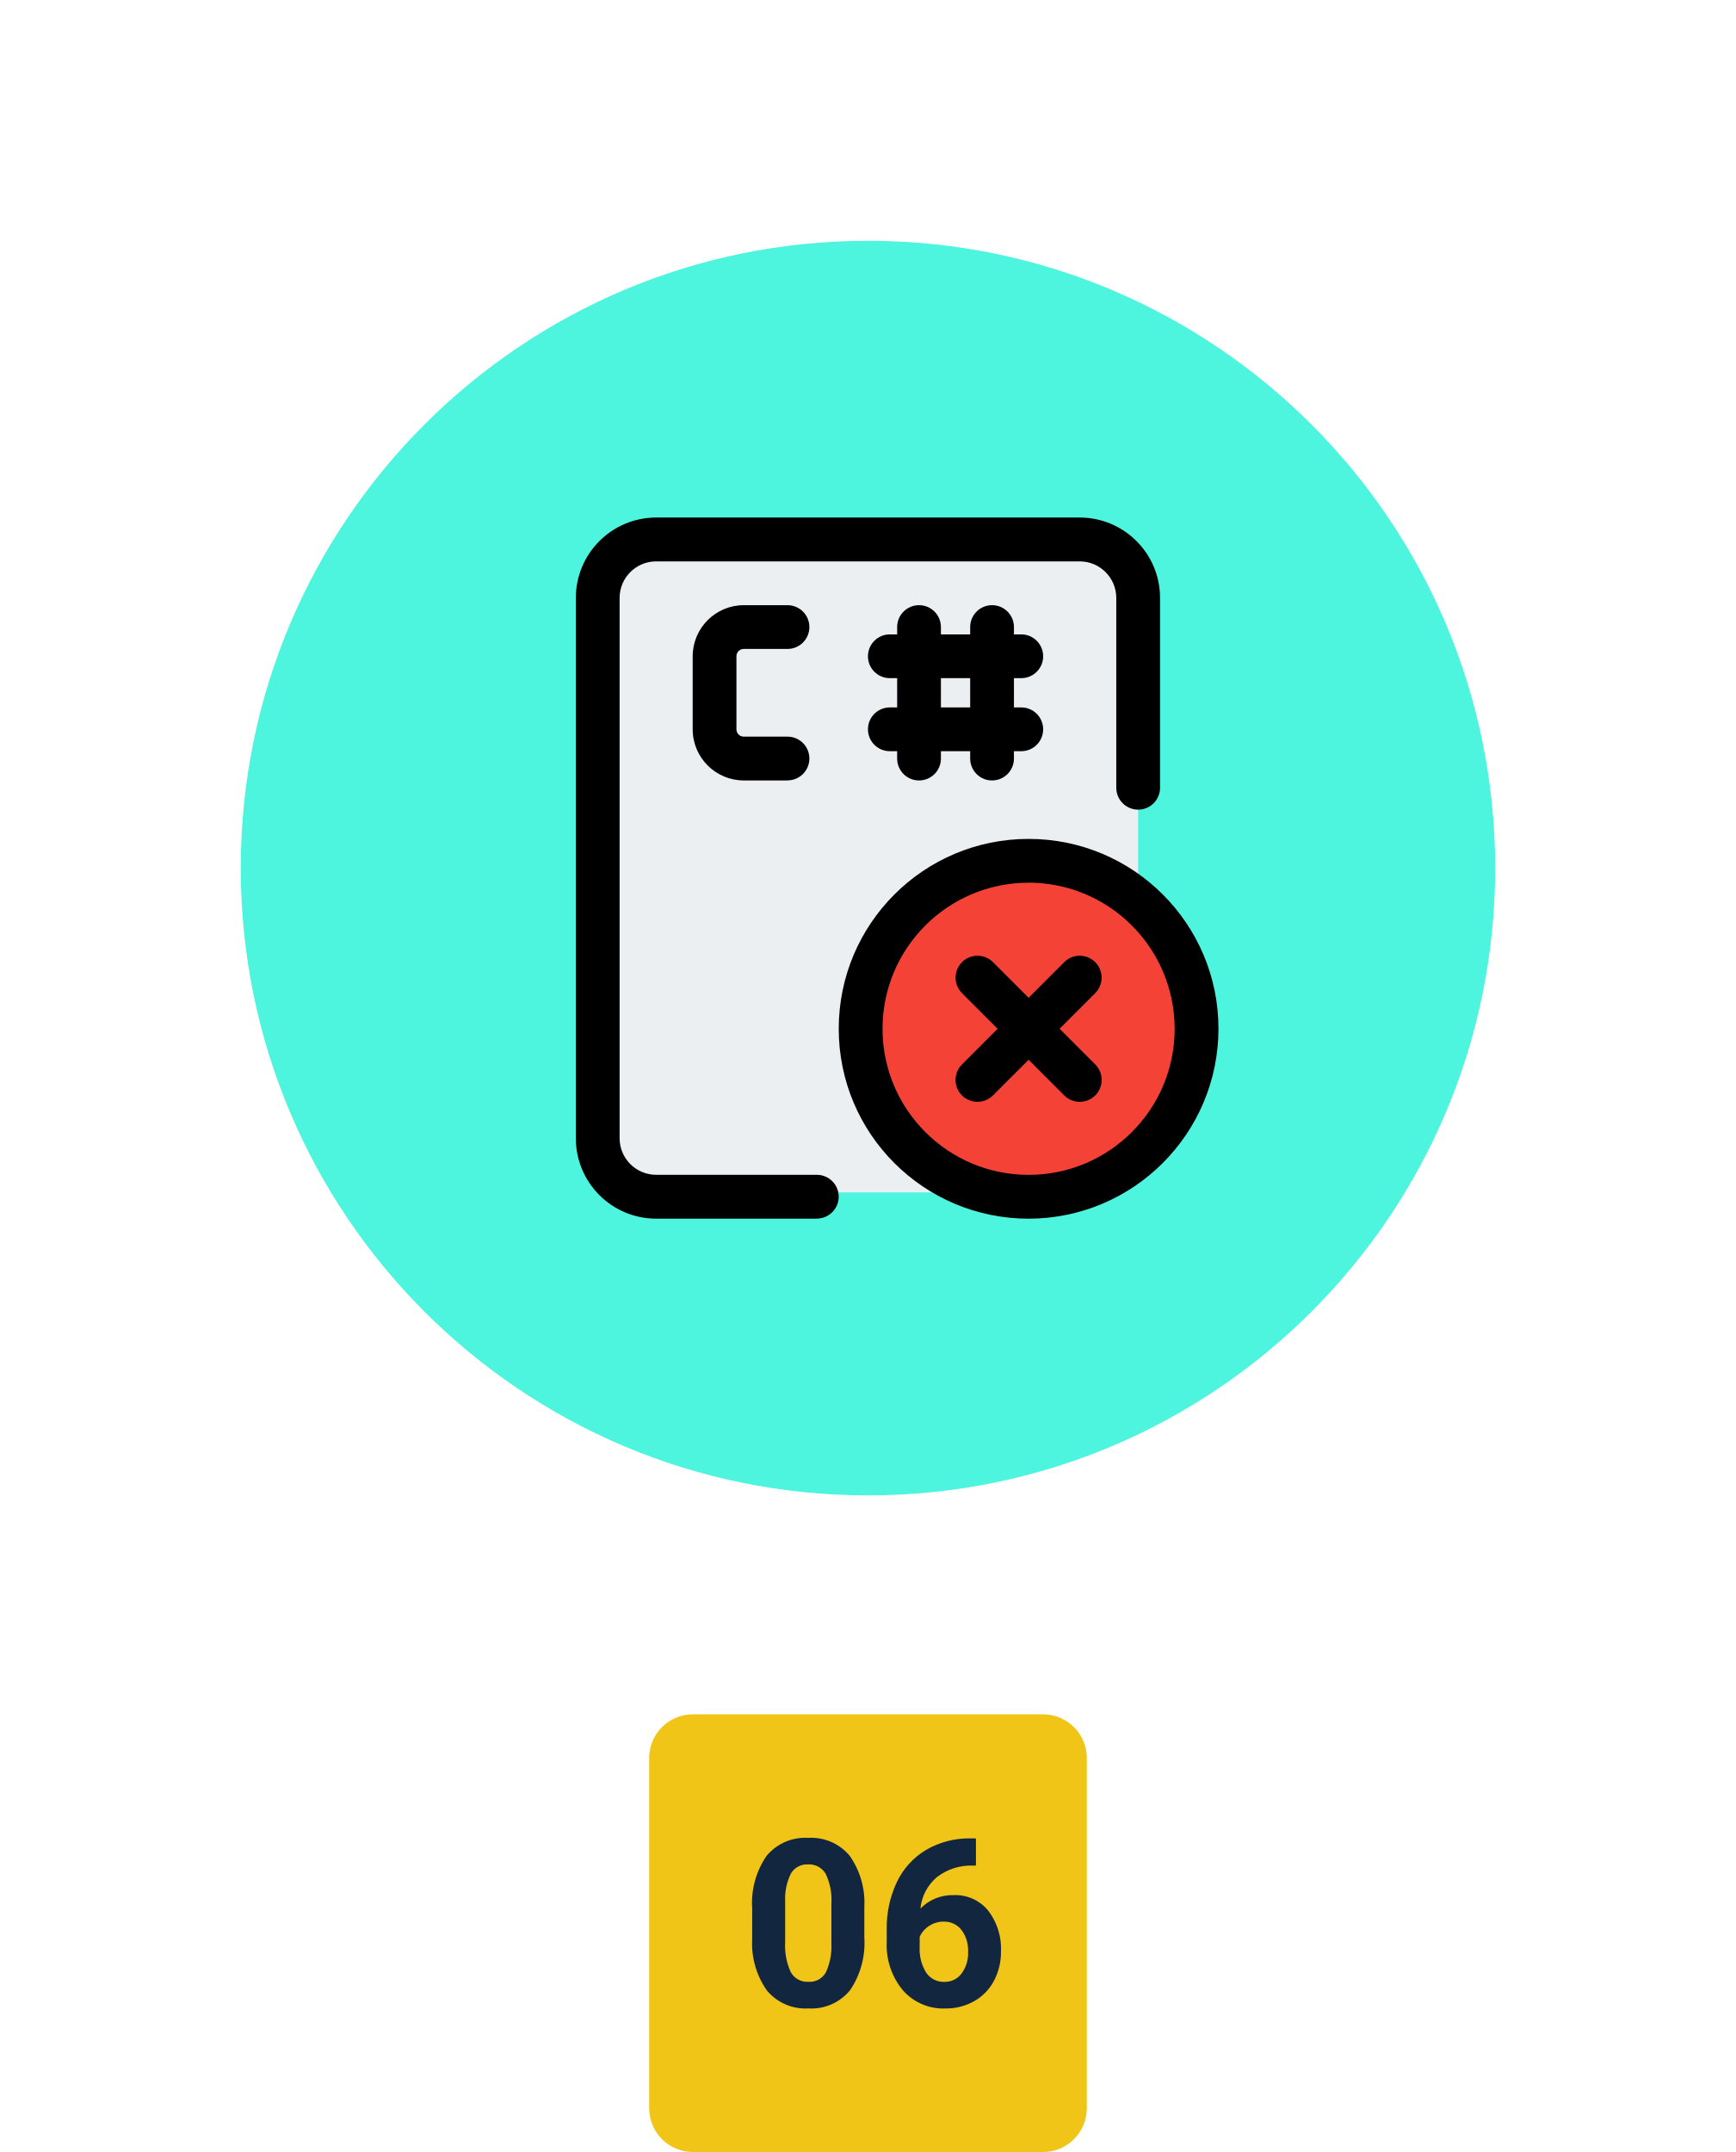
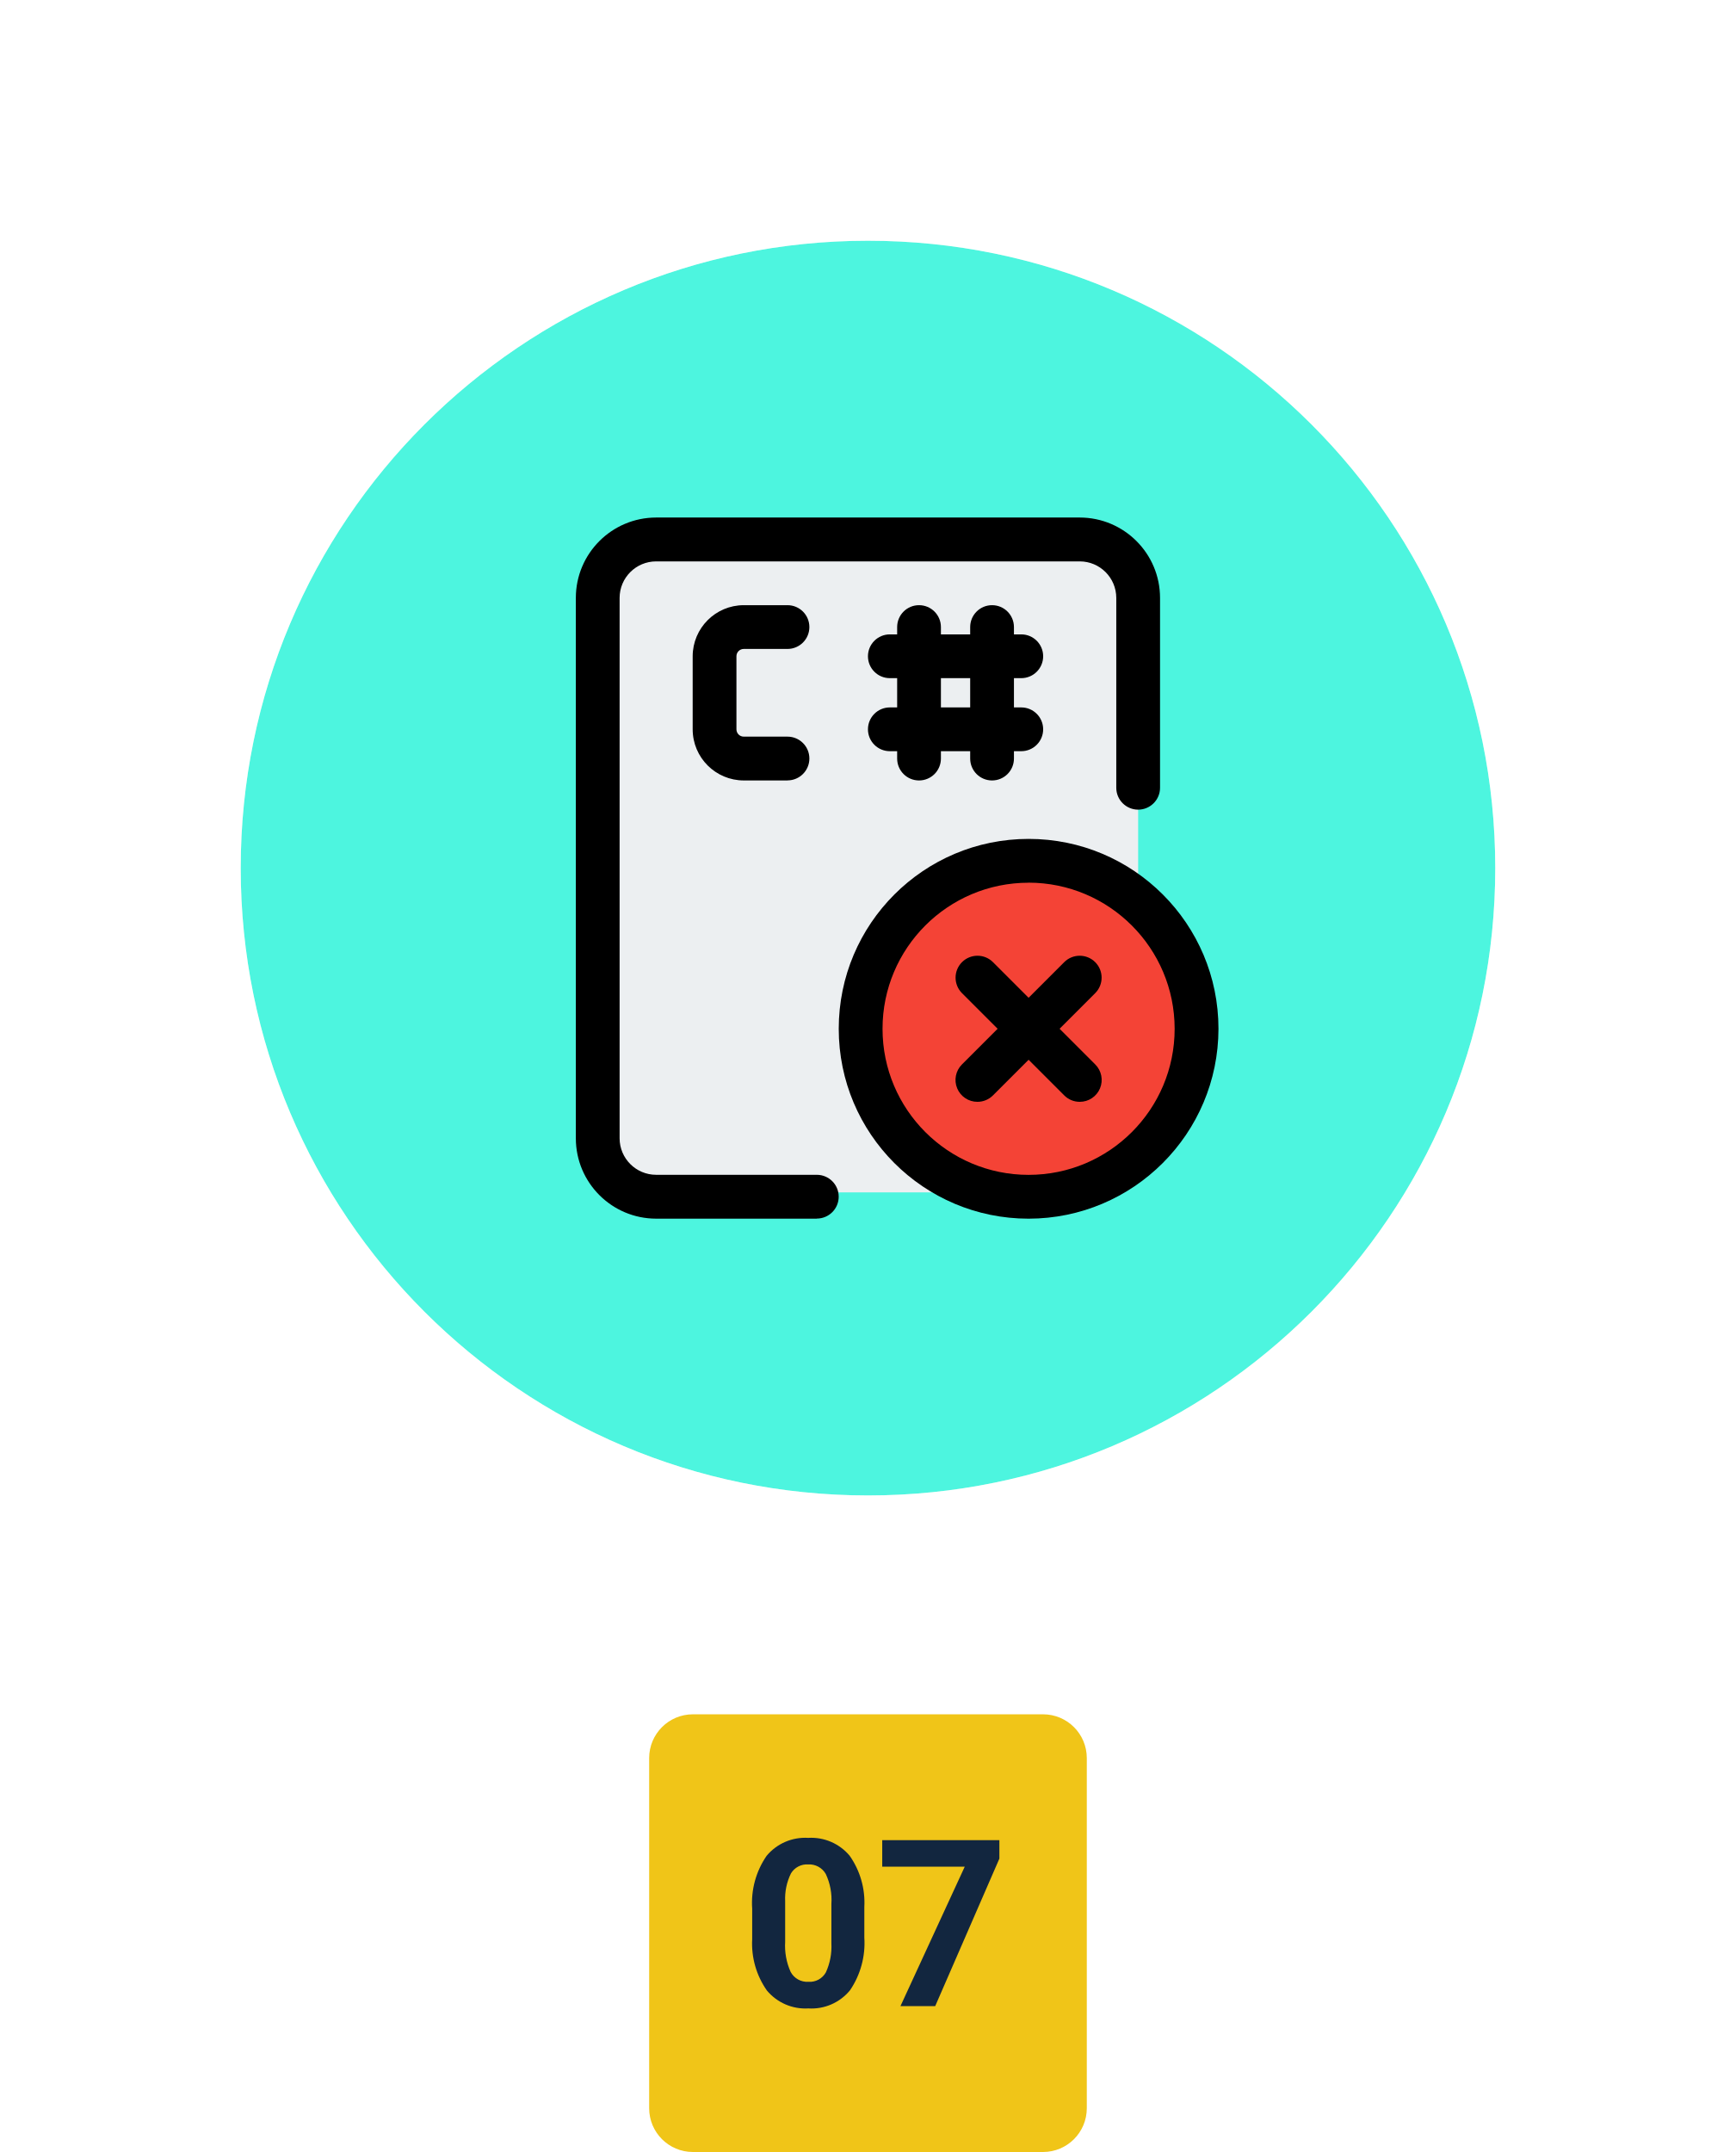
<svg xmlns="http://www.w3.org/2000/svg" width="119" height="147.5" viewBox="0 0 119 147.5">
  <defs>
    <filter id="Trazado_836181" x="0" y="0" width="119" height="119" filterUnits="userSpaceOnUse">
      <feOffset input="SourceAlpha" />
      <feGaussianBlur stdDeviation="5.5" result="blur" />
      <feFlood flood-color="#fff" flood-opacity="0.659" />
      <feComposite operator="in" in2="blur" />
      <feComposite in="SourceGraphic" />
    </filter>
  </defs>
-   <g id="Grupo_1105949" data-name="Grupo 1105949" transform="translate(-6422.5 10666.5)">
+   <g id="Grupo_1105983" data-name="Grupo 1105983" transform="translate(-6422.5 10666.5)">
    <g id="Grupo_1105253" data-name="Grupo 1105253" transform="translate(5310 -15490)">
      <g transform="matrix(1, 0, 0, 1, 1112.5, 4823.5)" filter="url(#Trazado_836181)">
        <path id="Trazado_836181-2" data-name="Trazado 836181" d="M43,0A43,43,0,1,1,0,43,43,43,0,0,1,43,0Z" transform="translate(16.5 16.5)" fill="#4df5df" />
      </g>
      <g id="remove_2807423" transform="translate(1149.974 4858.972)">
        <path id="Trazado_890775" data-name="Trazado 890775" d="M39.794,5.994A5.094,5.094,0,0,0,34.7.9H7.844A5.094,5.094,0,0,0,2.75,5.994V40.258a5.094,5.094,0,0,0,5.094,5.094H34.7a5.094,5.094,0,0,0,5.094-5.094Z" transform="translate(0.752 0.902)" fill="#eceff1" />
        <circle id="Elipse_11914" data-name="Elipse 11914" cx="11.714" cy="11.714" r="11.714" transform="translate(21.323 23.327)" fill="#f44336" />
        <path id="Trazado_890776" data-name="Trazado 890776" d="M24.015,37.031A13.015,13.015,0,1,1,37.031,24.015,13.03,13.03,0,0,1,24.015,37.031Zm0-23.027A10.012,10.012,0,1,0,34.027,24.015,10.023,10.023,0,0,0,24.015,14Z" transform="translate(9.021 11.026)" />
        <path id="Trazado_890777" data-name="Trazado 890777" d="M16.5,25.013a1.5,1.5,0,0,1-1.061-2.565l7.008-7.008a1.5,1.5,0,0,1,2.124,2.124l-7.008,7.008a1.5,1.5,0,0,1-1.063.441Z" transform="translate(13.031 15.035)" />
        <path id="Trazado_890778" data-name="Trazado 890778" d="M23.51,25.013a1.49,1.49,0,0,1-1.061-.441L15.44,17.564a1.5,1.5,0,1,1,2.124-2.124l7.008,7.008a1.5,1.5,0,0,1-1.063,2.565Z" transform="translate(13.031 15.035)" />
        <path id="Trazado_890779" data-name="Trazado 890779" d="M12.508,15.014h-3A3.508,3.508,0,0,1,6,11.51V6.5A3.508,3.508,0,0,1,9.5,3h3a1.5,1.5,0,0,1,0,3h-3a.5.5,0,0,0-.5.5V11.51a.5.5,0,0,0,.5.5h3a1.5,1.5,0,0,1,0,3Z" transform="translate(4.009 3.007)" />
        <path id="Trazado_890780" data-name="Trazado 890780" d="M14.5,15.014a1.5,1.5,0,0,1-1.5-1.5V4.5a1.5,1.5,0,0,1,3,0v9.011A1.5,1.5,0,0,1,14.5,15.014Z" transform="translate(11.026 3.007)" />
        <path id="Trazado_890781" data-name="Trazado 890781" d="M17,15.014a1.5,1.5,0,0,1-1.5-1.5V4.5a1.5,1.5,0,0,1,3,0v9.011A1.5,1.5,0,0,1,17,15.014Z" transform="translate(13.532 3.007)" />
        <path id="Trazado_890782" data-name="Trazado 890782" d="M22.512,9.5H13.5a1.5,1.5,0,1,1,0-3h9.011a1.5,1.5,0,1,1,0,3Z" transform="translate(10.024 6.515)" />
        <path id="Trazado_890783" data-name="Trazado 890783" d="M22.512,7H13.5a1.5,1.5,0,1,1,0-3h9.011a1.5,1.5,0,1,1,0,3Z" transform="translate(10.024 4.009)" />
        <path id="Trazado_890784" data-name="Trazado 890784" d="M18.519,48.056H7.506A5.511,5.511,0,0,1,2,42.55V5.506A5.511,5.511,0,0,1,7.506,0H36.541a5.511,5.511,0,0,1,5.506,5.506V18.522a1.5,1.5,0,1,1-3,0V5.506a2.506,2.506,0,0,0-2.5-2.5H7.506A2.506,2.506,0,0,0,5,5.506V42.55a2.506,2.506,0,0,0,2.5,2.5H18.519a1.5,1.5,0,1,1,0,3Z" transform="translate(0)" />
      </g>
    </g>
    <rect id="Rectángulo_405331" data-name="Rectángulo 405331" width="30" height="30" rx="3" transform="translate(6467 -10549)" fill="#f0c518" />
-     <path id="Trazado_891251" data-name="Trazado 891251" d="M8.75,10.3a5.762,5.762,0,0,1-.977,3.609,3.409,3.409,0,0,1-2.859,1.25A3.433,3.433,0,0,1,2.07,13.93a5.594,5.594,0,0,1-1.008-3.516V8.32A5.687,5.687,0,0,1,2.051,4.7,3.434,3.434,0,0,1,4.9,3.469,3.437,3.437,0,0,1,7.742,4.691,5.576,5.576,0,0,1,8.75,8.2Zm-2.258-2.3a4.165,4.165,0,0,0-.387-2.061A1.307,1.307,0,0,0,4.9,5.289,1.284,1.284,0,0,0,3.723,5.9a3.9,3.9,0,0,0-.4,1.92v2.768A4.372,4.372,0,0,0,3.7,12.659a1.29,1.29,0,0,0,1.215.676,1.268,1.268,0,0,0,1.2-.649A4.268,4.268,0,0,0,6.492,10.7ZM16.4,3.508V5.367H16.18a3.836,3.836,0,0,0-2.465.8,3.238,3.238,0,0,0-1.121,2.148,3.075,3.075,0,0,1,2.289-.922,2.9,2.9,0,0,1,2.359,1.063,4.259,4.259,0,0,1,.875,2.8,4.19,4.19,0,0,1-.48,2.008,3.446,3.446,0,0,1-1.359,1.4,3.949,3.949,0,0,1-1.988.5,3.689,3.689,0,0,1-2.9-1.25,4.852,4.852,0,0,1-1.105-3.336V9.758a7.3,7.3,0,0,1,.7-3.27,5.127,5.127,0,0,1,2.008-2.2,5.884,5.884,0,0,1,3.035-.785Zm-2.2,5.7A1.8,1.8,0,0,0,13.2,9.5a1.715,1.715,0,0,0-.656.753v.686a3.04,3.04,0,0,0,.445,1.766,1.439,1.439,0,0,0,1.25.635,1.423,1.423,0,0,0,1.176-.573,2.337,2.337,0,0,0,.449-1.485,2.333,2.333,0,0,0-.453-1.5A1.477,1.477,0,0,0,14.2,9.211Z" transform="translate(6473 -10544)" fill="#12263f" />
+     <path id="Trazado_891282" data-name="Trazado 891282" d="M8.75,10.3a5.762,5.762,0,0,1-.977,3.609,3.409,3.409,0,0,1-2.859,1.25A3.433,3.433,0,0,1,2.07,13.93a5.594,5.594,0,0,1-1.008-3.516V8.32A5.687,5.687,0,0,1,2.051,4.7,3.434,3.434,0,0,1,4.9,3.469,3.437,3.437,0,0,1,7.742,4.691,5.576,5.576,0,0,1,8.75,8.2Zm-2.258-2.3a4.165,4.165,0,0,0-.387-2.061A1.307,1.307,0,0,0,4.9,5.289,1.284,1.284,0,0,0,3.723,5.9a3.9,3.9,0,0,0-.4,1.92v2.768A4.372,4.372,0,0,0,3.7,12.659a1.29,1.29,0,0,0,1.215.676,1.268,1.268,0,0,0,1.2-.649A4.268,4.268,0,0,0,6.492,10.7Zm11.516-3.11L13.609,15H11.227l4.406-9.555H9.977V3.625h8.031Z" transform="translate(6473 -10544)" fill="#12263f" />
  </g>
</svg>
